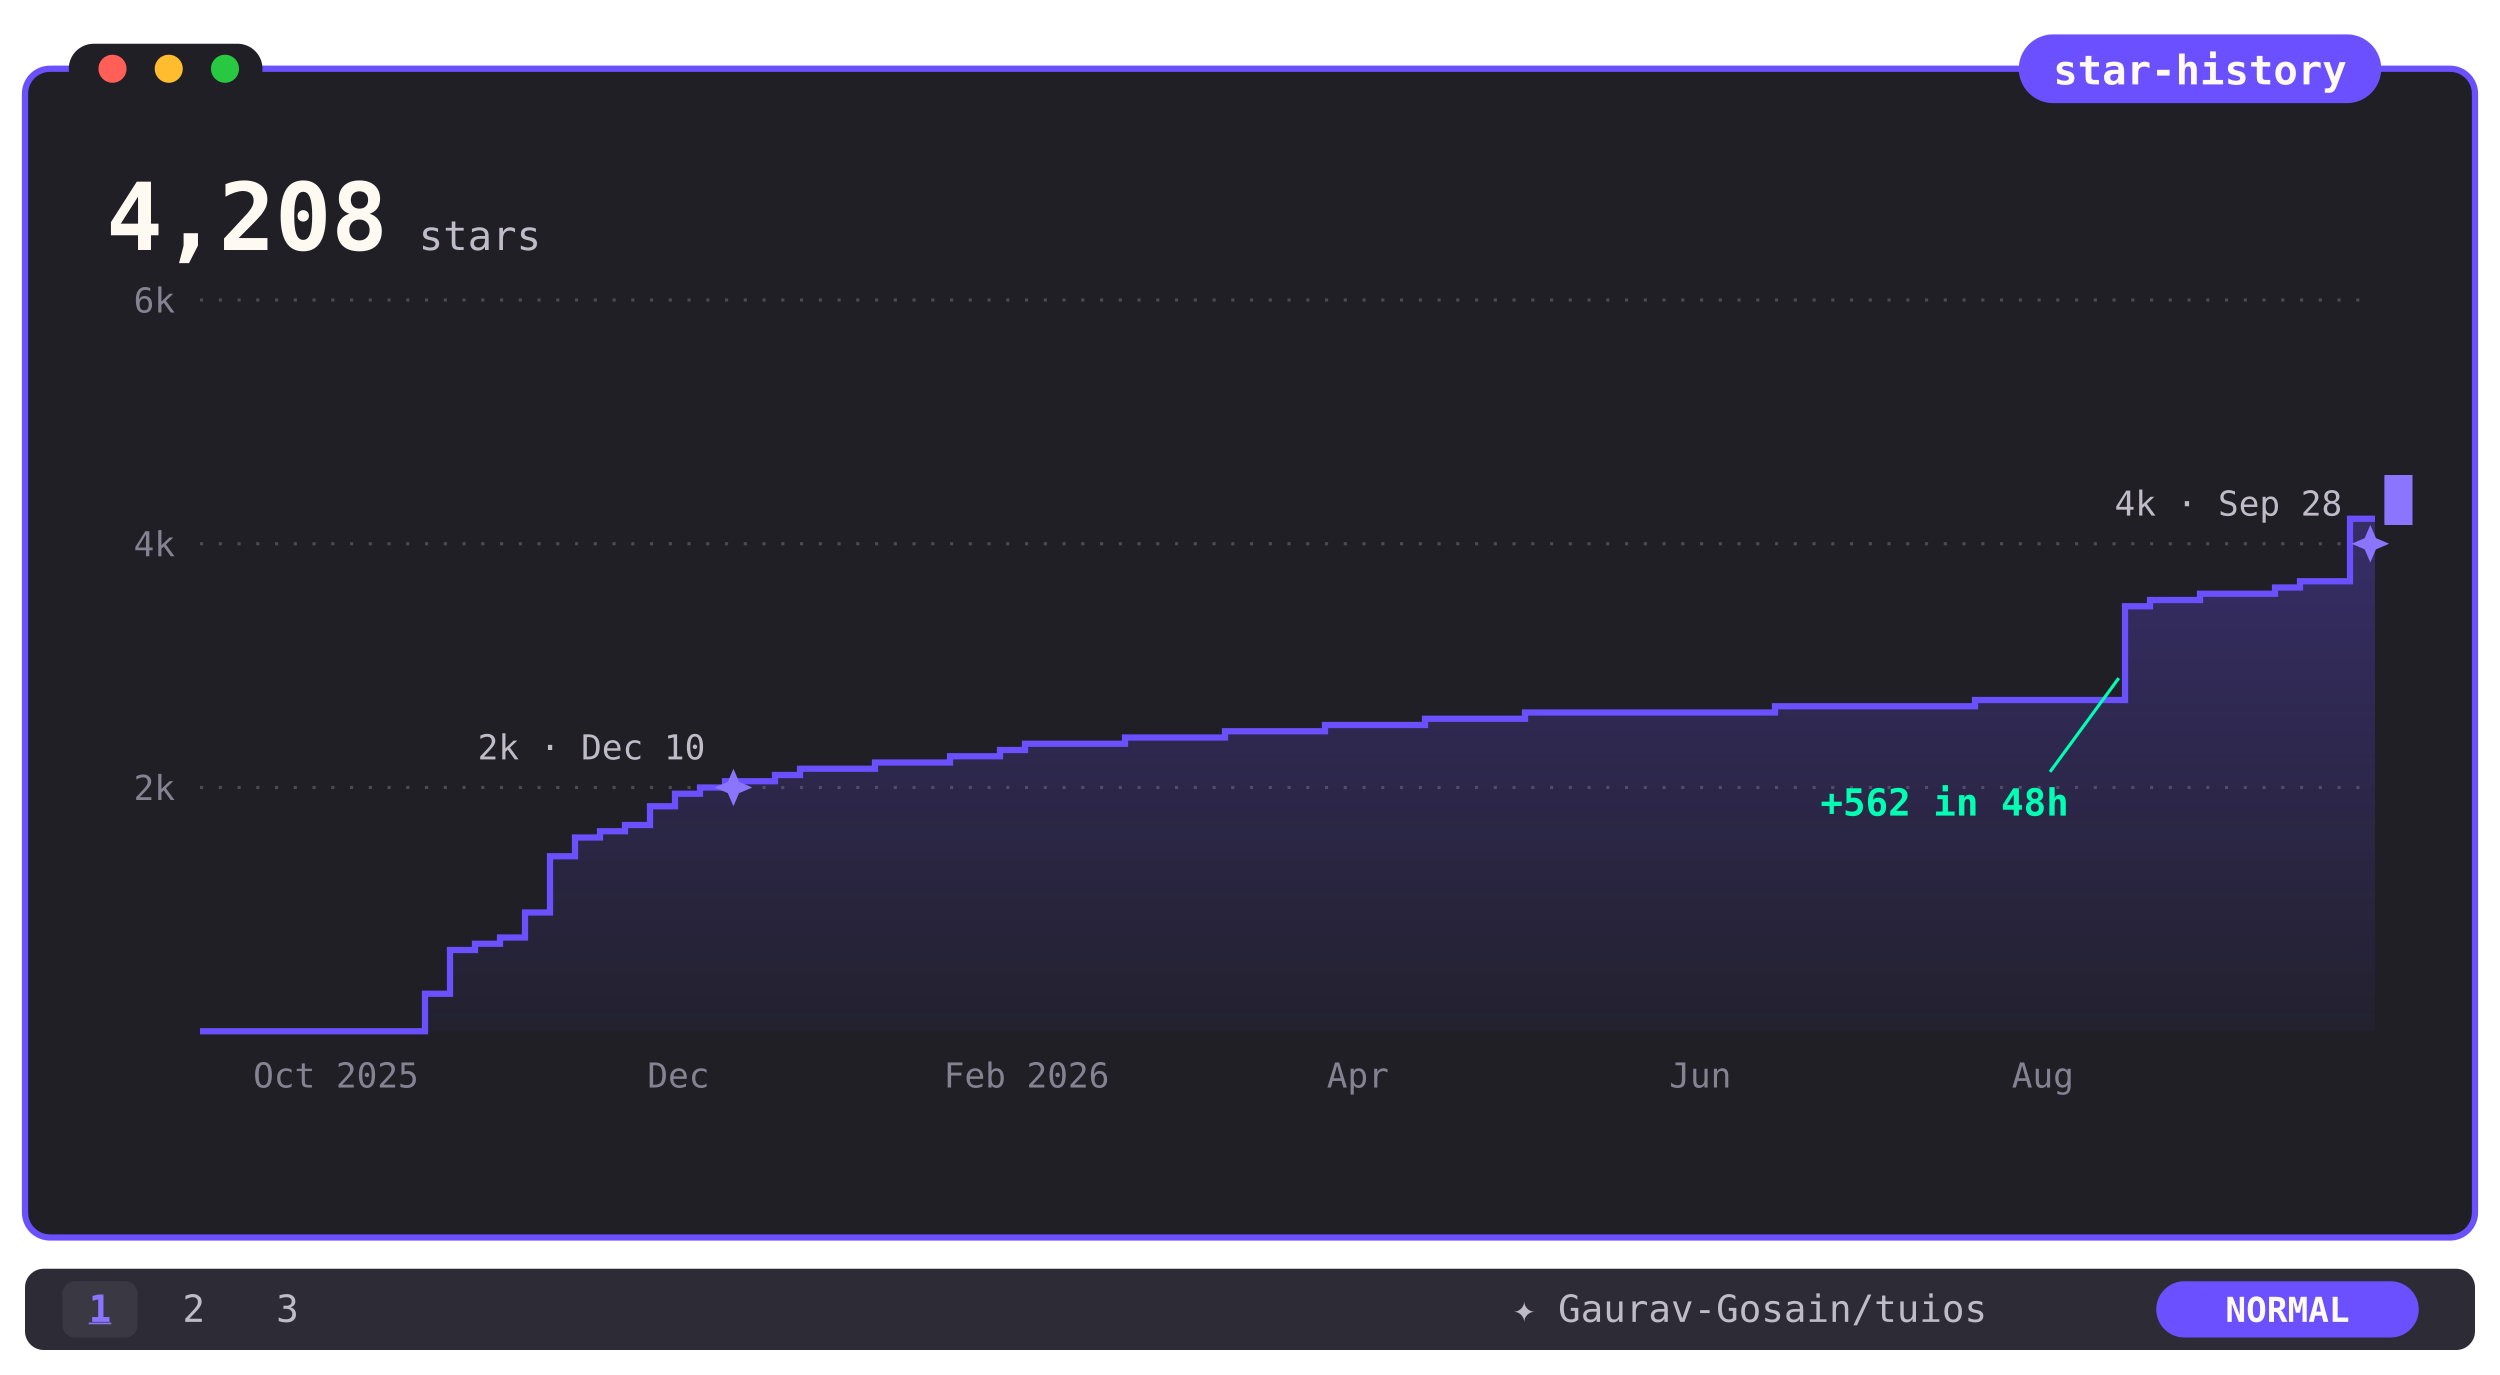
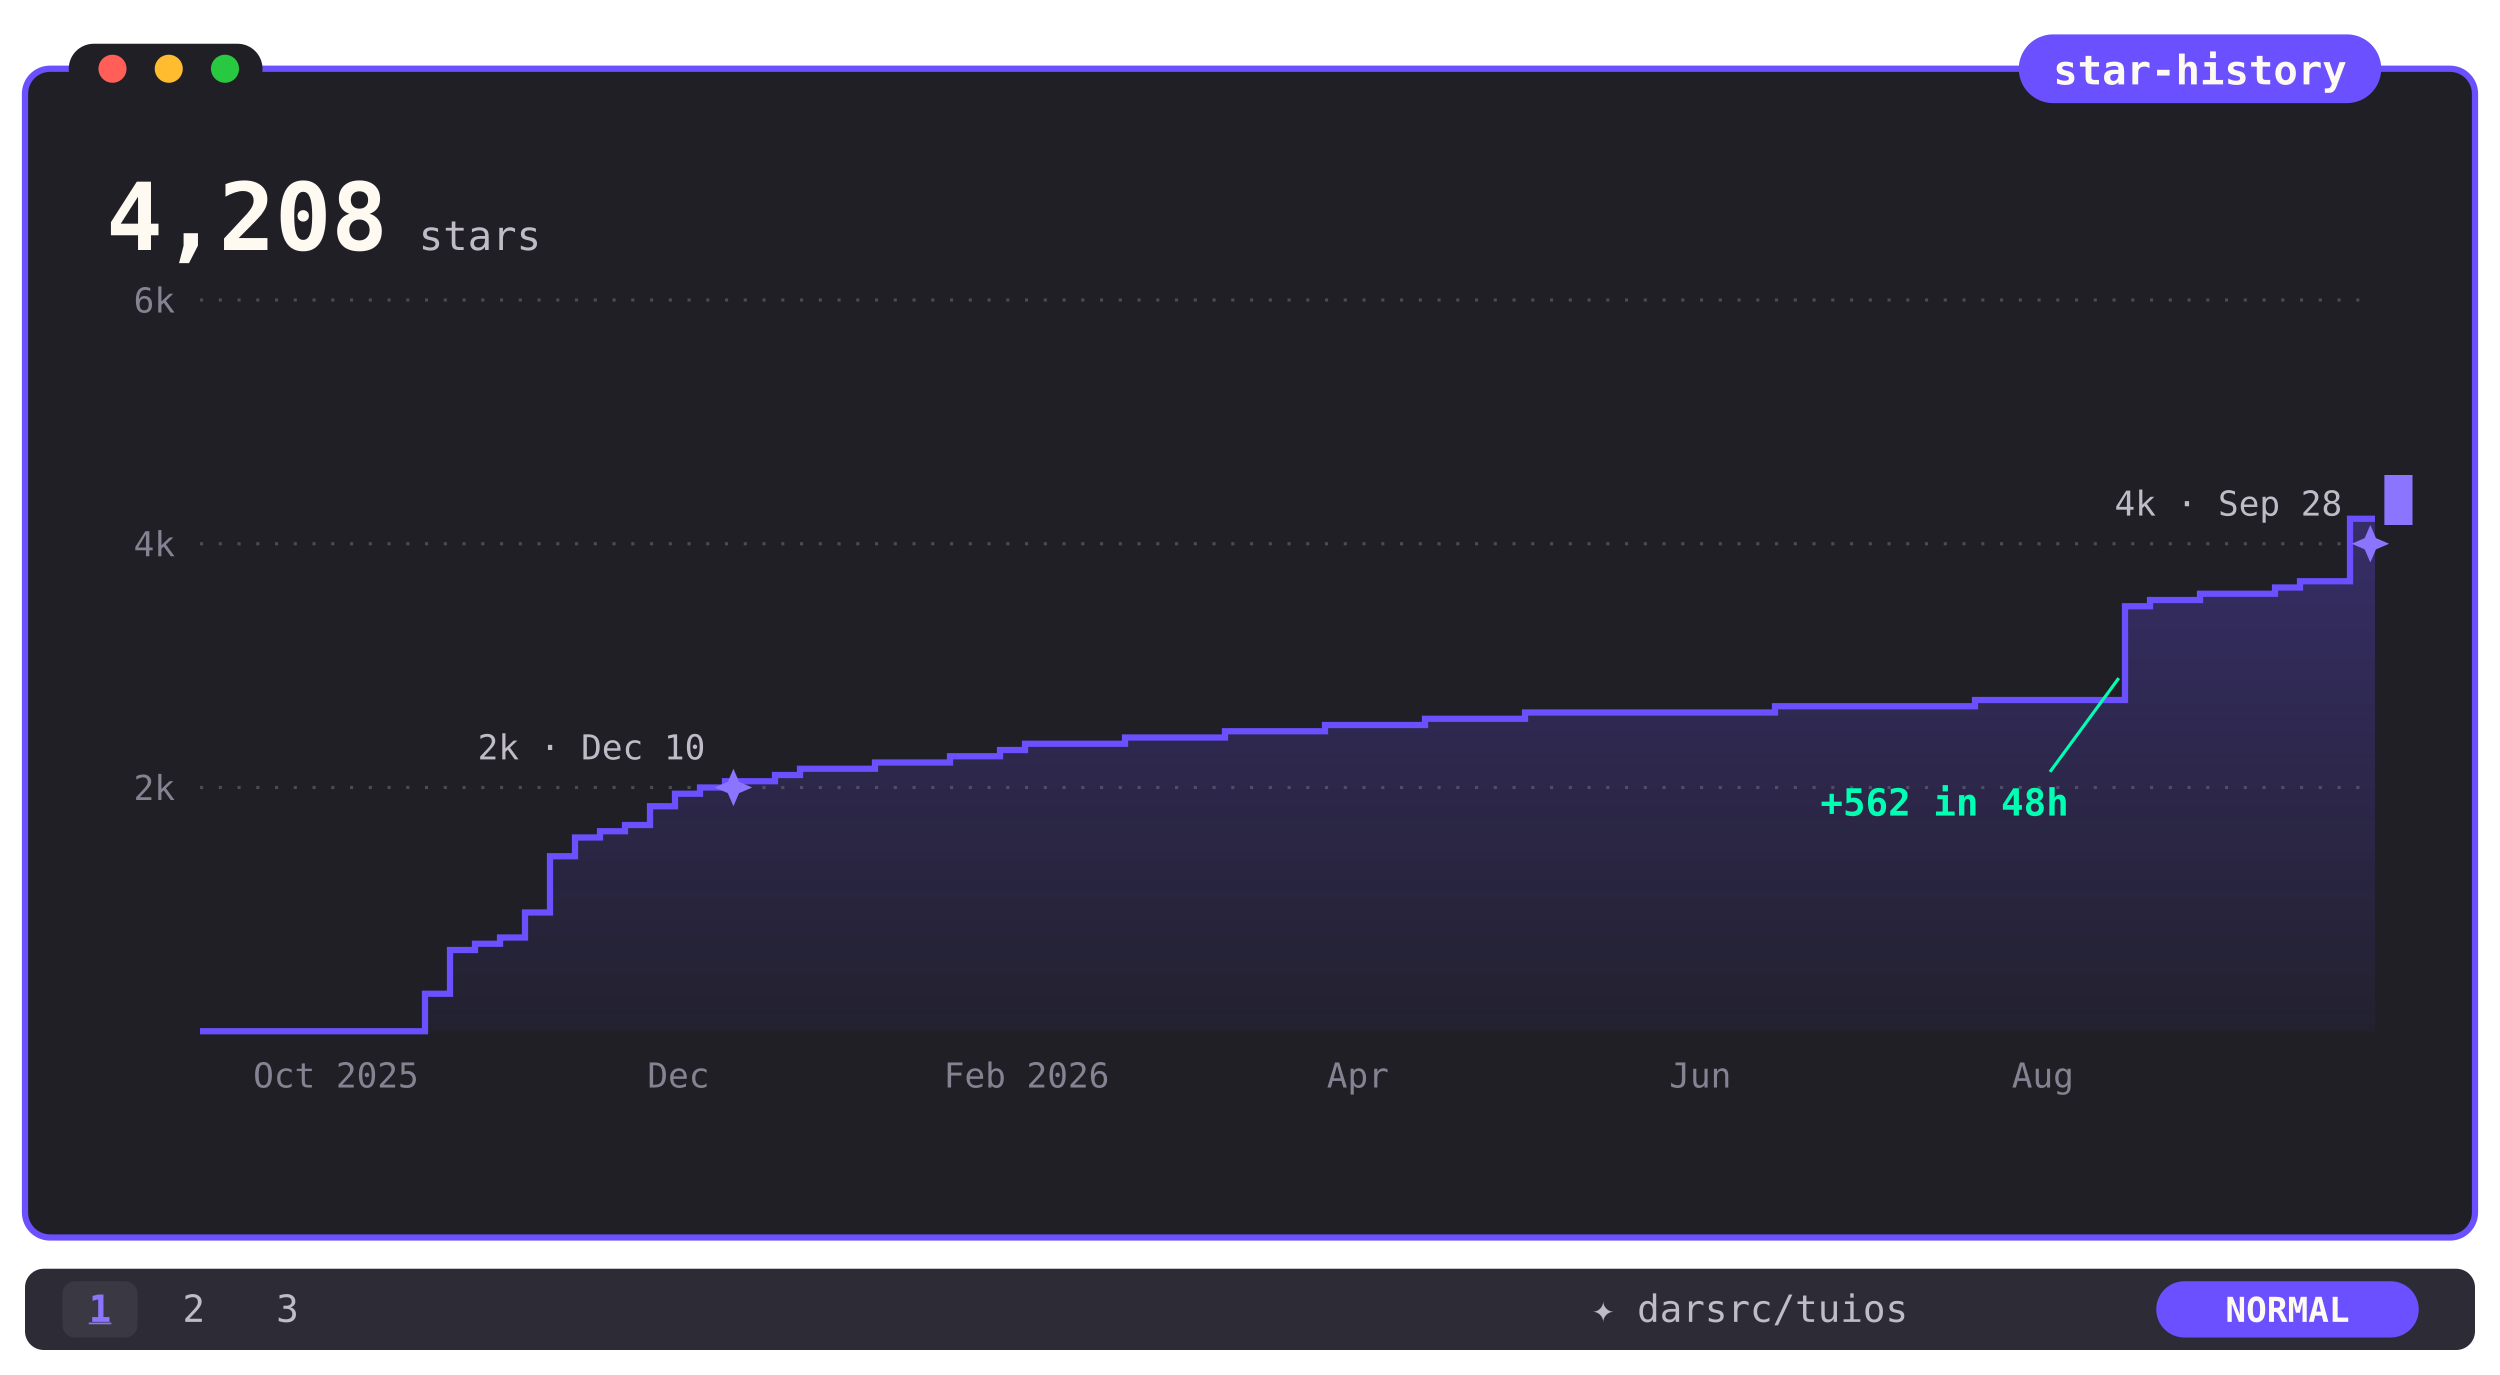
- <svg xmlns="http://www.w3.org/2000/svg" viewBox="0 0 800 440" width="800" height="440" role="img" aria-label="Gaurav-Gosain/tuios star history: 4,208 stars">
+ <svg xmlns="http://www.w3.org/2000/svg" viewBox="0 0 800 440" width="800" height="440" role="img" aria-label="darsrc/tuios star history: 4,208 stars">
  <defs>
    <linearGradient id="fade" x1="0" y1="0" x2="0" y2="1">
      <stop offset="0" stop-color="#6B50FF" stop-opacity="0.30" />
      <stop offset="1" stop-color="#6B50FF" stop-opacity="0.04" />
    </linearGradient>
    <clipPath id="rv">
      <rect x="64" y="92" width="696" height="242">
        <animate attributeName="width" from="0" to="696" dur="5s" fill="freeze" />
      </rect>
    </clipPath>
  </defs>
  <style>text{font-family:ui-monospace,SFMono-Regular,Menlo,Consolas,monospace}@keyframes ap{from{opacity:0}}@keyframes bk{50%{opacity:0}}@media(prefers-reduced-motion:no-preference){.ap{animation:ap .5s ease-out backwards}.ck{animation:ap .3s backwards,bk 1.2s steps(1) infinite;animation-delay:5s}}@media(prefers-reduced-motion:reduce){.rvg{clip-path:none}.odo{display:none}.ods{display:inline!important}}</style>
  <rect x="8" y="22" width="784" height="374" rx="8" fill="#201F26" />
  <rect x="8" y="22" width="784" height="374" rx="8" fill="none" stroke="#6B50FF" stroke-width="2" />
  <rect x="22" y="14" width="62" height="16" rx="8" fill="#201F26" />
  <circle cx="36" cy="22" r="4.5" fill="#ff5f57" />
  <circle cx="54" cy="22" r="4.5" fill="#febc2e" />
  <circle cx="72" cy="22" r="4.5" fill="#28c840" />
  <rect x="646" y="11" width="116" height="22" rx="11" fill="#6B50FF" />
  <text x="704" y="27" font-size="13" font-weight="700" fill="#FFFAF1" text-anchor="middle">star-history</text>
  <defs>
    <clipPath id="oc">
      <rect x="30" y="52" width="98" height="36" />
    </clipPath>
  </defs>
  <g class="odo" clip-path="url(#oc)" font-size="30" font-weight="700" fill="#FFFAF1">
    <text x="34" transform="translate(0 -136)">
      <tspan x="34" y="80">0</tspan>
      <tspan x="34" dy="34">1</tspan>
      <tspan x="34" dy="34">2</tspan>
      <tspan x="34" dy="34">3</tspan>
      <tspan x="34" dy="34">4</tspan>
      <animateTransform attributeName="transform" type="translate" values="0 0;0 0;0 -34;0 -34;0 -68;0 -68;0 -102;0 -102;0 -136;0 -136" keyTimes="0;0.146;0.161;0.23;0.245;0.873;0.888;0.983;0.998;1" dur="5s" fill="freeze" />
    </text>
    <text x="52" y="80">,</text>
    <text x="70" transform="translate(0 -68)">
      <tspan x="70" y="80">0</tspan>
      <tspan x="70" dy="34">1</tspan>
      <tspan x="70" dy="34">2</tspan>
      <animateTransform attributeName="transform" type="translate" from="0 0" to="0 -68" dur="5s" fill="freeze" />
    </text>
    <text x="88" transform="translate(0 -340)">
      <tspan x="88" y="80">0</tspan>
      <tspan x="88" dy="34">1</tspan>
      <tspan x="88" dy="34">2</tspan>
      <tspan x="88" dy="34">3</tspan>
      <tspan x="88" dy="34">4</tspan>
      <tspan x="88" dy="34">5</tspan>
      <tspan x="88" dy="34">6</tspan>
      <tspan x="88" dy="34">7</tspan>
      <tspan x="88" dy="34">8</tspan>
      <tspan x="88" dy="34">9</tspan>
      <tspan x="88" dy="34">0</tspan>
      <animateTransform attributeName="transform" type="translate" from="0 0" to="0 -340" dur="5s" fill="freeze" />
    </text>
    <text x="106" transform="translate(0 -952)">
      <tspan x="106" y="80">0</tspan>
      <tspan x="106" dy="34">1</tspan>
      <tspan x="106" dy="34">2</tspan>
      <tspan x="106" dy="34">3</tspan>
      <tspan x="106" dy="34">4</tspan>
      <tspan x="106" dy="34">5</tspan>
      <tspan x="106" dy="34">6</tspan>
      <tspan x="106" dy="34">7</tspan>
      <tspan x="106" dy="34">8</tspan>
      <tspan x="106" dy="34">9</tspan>
      <tspan x="106" dy="34">0</tspan>
      <tspan x="106" dy="34">1</tspan>
      <tspan x="106" dy="34">2</tspan>
      <tspan x="106" dy="34">3</tspan>
      <tspan x="106" dy="34">4</tspan>
      <tspan x="106" dy="34">5</tspan>
      <tspan x="106" dy="34">6</tspan>
      <tspan x="106" dy="34">7</tspan>
      <tspan x="106" dy="34">8</tspan>
      <tspan x="106" dy="34">9</tspan>
      <tspan x="106" dy="34">0</tspan>
      <tspan x="106" dy="34">1</tspan>
      <tspan x="106" dy="34">2</tspan>
      <tspan x="106" dy="34">3</tspan>
      <tspan x="106" dy="34">4</tspan>
      <tspan x="106" dy="34">5</tspan>
      <tspan x="106" dy="34">6</tspan>
      <tspan x="106" dy="34">7</tspan>
      <tspan x="106" dy="34">8</tspan>
      <animateTransform attributeName="transform" type="translate" from="0 0" to="0 -952" dur="5s" fill="freeze" />
    </text>
  </g>
  <text class="ods" style="display:none" x="34" y="80" font-size="30" font-weight="700" fill="#FFFAF1">4,208</text>
  <text x="134" y="80" font-size="13" font-weight="500" fill="#BFBCC8">stars</text>
  <line x1="64" y1="252.0" x2="760" y2="252.0" stroke="#4D4B4F" stroke-dasharray="1 5" />
  <text x="56" y="256.0" font-size="11" fill="#858392" text-anchor="end">2k</text>
  <line x1="64" y1="174.0" x2="760" y2="174.0" stroke="#4D4B4F" stroke-dasharray="1 5" />
  <text x="56" y="178.0" font-size="11" fill="#858392" text-anchor="end">4k</text>
  <line x1="64" y1="96.0" x2="760" y2="96.0" stroke="#4D4B4F" stroke-dasharray="1 5" />
  <text x="56" y="100.0" font-size="11" fill="#858392" text-anchor="end">6k</text>
  <text x="107.5" y="348" font-size="11" fill="#858392" text-anchor="middle">Oct 2025</text>
  <text x="217.1" y="348" font-size="11" fill="#858392" text-anchor="middle">Dec</text>
  <text x="328.5" y="348" font-size="11" fill="#858392" text-anchor="middle">Feb 2026</text>
  <text x="434.5" y="348" font-size="11" fill="#858392" text-anchor="middle">Apr</text>
  <text x="544.1" y="348" font-size="11" fill="#858392" text-anchor="middle">Jun</text>
  <text x="653.7" y="348" font-size="11" fill="#858392" text-anchor="middle">Aug</text>
  <g class="rvg" clip-path="url(#rv)">
    <path d="M 64 330 L 64 330 L 72 330 L 72 330 L 80 330 L 80 330 L 88 330 L 88 330 L 96 330 L 96 330 L 104 330 L 104 330 L 112 330 L 112 330 L 120 330 L 120 330 L 128 330 L 128 330 L 136 330 L 136 318 L 144 318 L 144 304 L 152 304 L 152 302 L 160 302 L 160 300 L 168 300 L 168 292 L 176 292 L 176 274 L 184 274 L 184 268 L 192 268 L 192 266 L 200 266 L 200 264 L 208 264 L 208 258 L 216 258 L 216 254 L 224 254 L 224 252 L 232 252 L 232 250 L 240 250 L 240 250 L 248 250 L 248 248 L 256 248 L 256 246 L 264 246 L 264 246 L 272 246 L 272 246 L 280 246 L 280 244 L 288 244 L 288 244 L 296 244 L 296 244 L 304 244 L 304 242 L 312 242 L 312 242 L 320 242 L 320 240 L 328 240 L 328 238 L 336 238 L 336 238 L 344 238 L 344 238 L 352 238 L 352 238 L 360 238 L 360 236 L 368 236 L 368 236 L 376 236 L 376 236 L 384 236 L 384 236 L 392 236 L 392 234 L 400 234 L 400 234 L 408 234 L 408 234 L 416 234 L 416 234 L 424 234 L 424 232 L 432 232 L 432 232 L 440 232 L 440 232 L 448 232 L 448 232 L 456 232 L 456 230 L 464 230 L 464 230 L 472 230 L 472 230 L 480 230 L 480 230 L 488 230 L 488 228 L 496 228 L 496 228 L 504 228 L 504 228 L 512 228 L 512 228 L 520 228 L 520 228 L 528 228 L 528 228 L 536 228 L 536 228 L 544 228 L 544 228 L 552 228 L 552 228 L 560 228 L 560 228 L 568 228 L 568 226 L 576 226 L 576 226 L 584 226 L 584 226 L 592 226 L 592 226 L 600 226 L 600 226 L 608 226 L 608 226 L 616 226 L 616 226 L 624 226 L 624 226 L 632 226 L 632 224 L 640 224 L 640 224 L 648 224 L 648 224 L 656 224 L 656 224 L 664 224 L 664 224 L 672 224 L 672 224 L 680 224 L 680 194 L 688 194 L 688 192 L 696 192 L 696 192 L 704 192 L 704 190 L 712 190 L 712 190 L 720 190 L 720 190 L 728 190 L 728 188 L 736 188 L 736 186 L 744 186 L 744 186 L 752 186 L 752 166 L 760 166 L 760 330 Z" fill="url(#fade)" />
    <path d="M 64 330 L 72 330 L 72 330 L 80 330 L 80 330 L 88 330 L 88 330 L 96 330 L 96 330 L 104 330 L 104 330 L 112 330 L 112 330 L 120 330 L 120 330 L 128 330 L 128 330 L 136 330 L 136 318 L 144 318 L 144 304 L 152 304 L 152 302 L 160 302 L 160 300 L 168 300 L 168 292 L 176 292 L 176 274 L 184 274 L 184 268 L 192 268 L 192 266 L 200 266 L 200 264 L 208 264 L 208 258 L 216 258 L 216 254 L 224 254 L 224 252 L 232 252 L 232 250 L 240 250 L 240 250 L 248 250 L 248 248 L 256 248 L 256 246 L 264 246 L 264 246 L 272 246 L 272 246 L 280 246 L 280 244 L 288 244 L 288 244 L 296 244 L 296 244 L 304 244 L 304 242 L 312 242 L 312 242 L 320 242 L 320 240 L 328 240 L 328 238 L 336 238 L 336 238 L 344 238 L 344 238 L 352 238 L 352 238 L 360 238 L 360 236 L 368 236 L 368 236 L 376 236 L 376 236 L 384 236 L 384 236 L 392 236 L 392 234 L 400 234 L 400 234 L 408 234 L 408 234 L 416 234 L 416 234 L 424 234 L 424 232 L 432 232 L 432 232 L 440 232 L 440 232 L 448 232 L 448 232 L 456 232 L 456 230 L 464 230 L 464 230 L 472 230 L 472 230 L 480 230 L 480 230 L 488 230 L 488 228 L 496 228 L 496 228 L 504 228 L 504 228 L 512 228 L 512 228 L 520 228 L 520 228 L 528 228 L 528 228 L 536 228 L 536 228 L 544 228 L 544 228 L 552 228 L 552 228 L 560 228 L 560 228 L 568 228 L 568 226 L 576 226 L 576 226 L 584 226 L 584 226 L 592 226 L 592 226 L 600 226 L 600 226 L 608 226 L 608 226 L 616 226 L 616 226 L 624 226 L 624 226 L 632 226 L 632 224 L 640 224 L 640 224 L 648 224 L 648 224 L 656 224 L 656 224 L 664 224 L 664 224 L 672 224 L 672 224 L 680 224 L 680 194 L 688 194 L 688 192 L 696 192 L 696 192 L 704 192 L 704 190 L 712 190 L 712 190 L 720 190 L 720 190 L 728 190 L 728 188 L 736 188 L 736 186 L 744 186 L 744 186 L 752 186 L 752 166 L 760 166" fill="none" stroke="#6B50FF" stroke-width="2" />
  </g>
  <g class="ap" style="animation-delay:1.23s">
    <path d="M 234.7 246.0 l 1.8 4.2 4.2 1.8 -4.2 1.8 -1.8 4.2 -1.8 -4.2 -4.2 -1.8 4.2 -1.8 z" fill="#8B75FF" />
    <text x="225.7" y="243.0" font-size="11" fill="#BFBCC8" text-anchor="end">2k · Dec 10</text>
  </g>
  <g class="ap" style="animation-delay:4.99s">
    <path d="M 758.5 168.0 l 1.8 4.2 4.2 1.8 -4.2 1.8 -1.8 4.2 -1.8 -4.2 -4.2 -1.8 4.2 -1.8 z" fill="#8B75FF" />
    <text x="749.5" y="165.0" font-size="11" fill="#BFBCC8" text-anchor="end">4k · Sep 28</text>
  </g>
  <g class="ap" style="animation-delay:4.45s">
    <line x1="656" y1="247" x2="678" y2="217" stroke="#00FFB2" stroke-width="1" />
    <text x="662" y="261" font-size="12" font-weight="700" fill="#00FFB2" text-anchor="end">+562 in 48h</text>
  </g>
  <rect class="ck" x="763" y="152" width="9" height="16" fill="#8B75FF" />
  <rect x="8" y="406" width="784" height="26" rx="6" fill="#2D2C36" />
  <rect x="20" y="410" width="24" height="18" rx="4" fill="#3A3943" />
  <text x="32" y="423" font-size="12" font-weight="700" fill="#8B75FF" text-anchor="middle" text-decoration="underline">1</text>
  <text x="62" y="423" font-size="12" fill="#BFBCC8" text-anchor="middle">2</text>
  <text x="92" y="423" font-size="12" fill="#BFBCC8" text-anchor="middle">3</text>
-   <text x="560" y="423" font-size="12" fill="#BFBCC8" text-anchor="middle">✦ Gaurav-Gosain/tuios</text>
+   <text x="560" y="423" font-size="12" fill="#BFBCC8" text-anchor="middle">✦ darsrc/tuios</text>
  <rect x="690" y="410" width="84" height="18" rx="9" fill="#6B50FF" />
  <text x="732" y="423" font-size="11" font-weight="700" fill="#FFFAF1" text-anchor="middle">NORMAL</text>
</svg>
